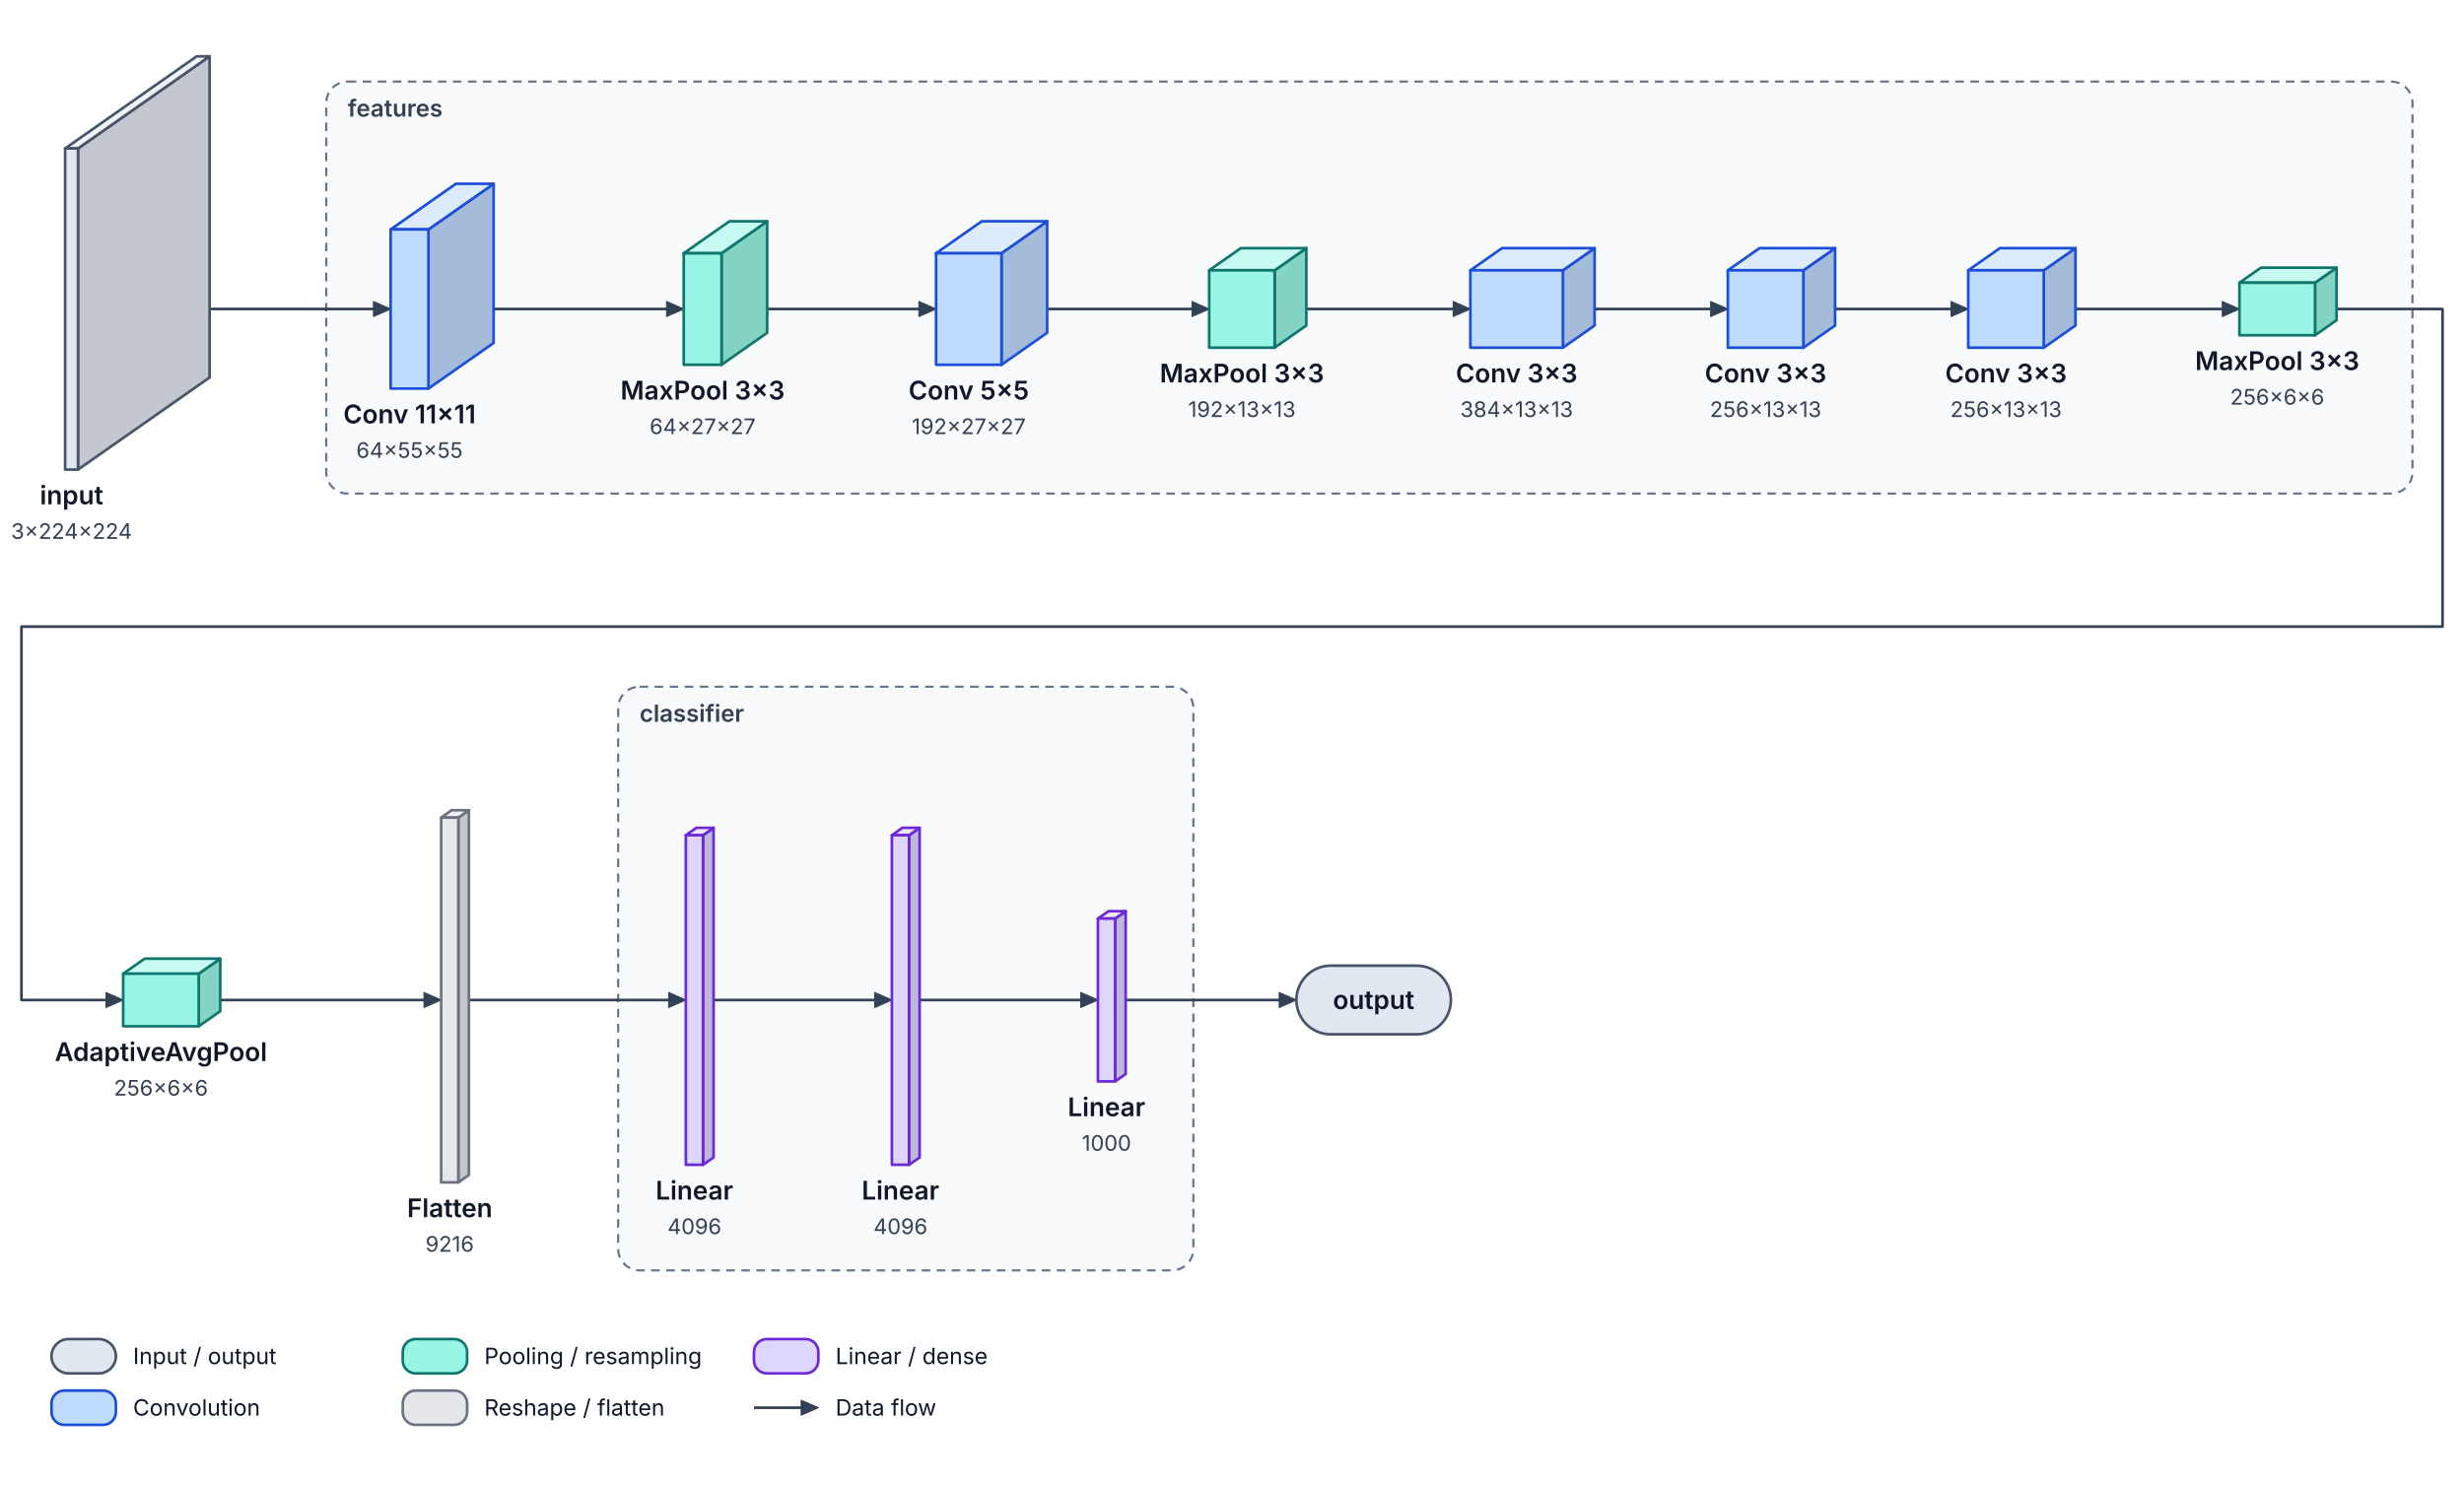
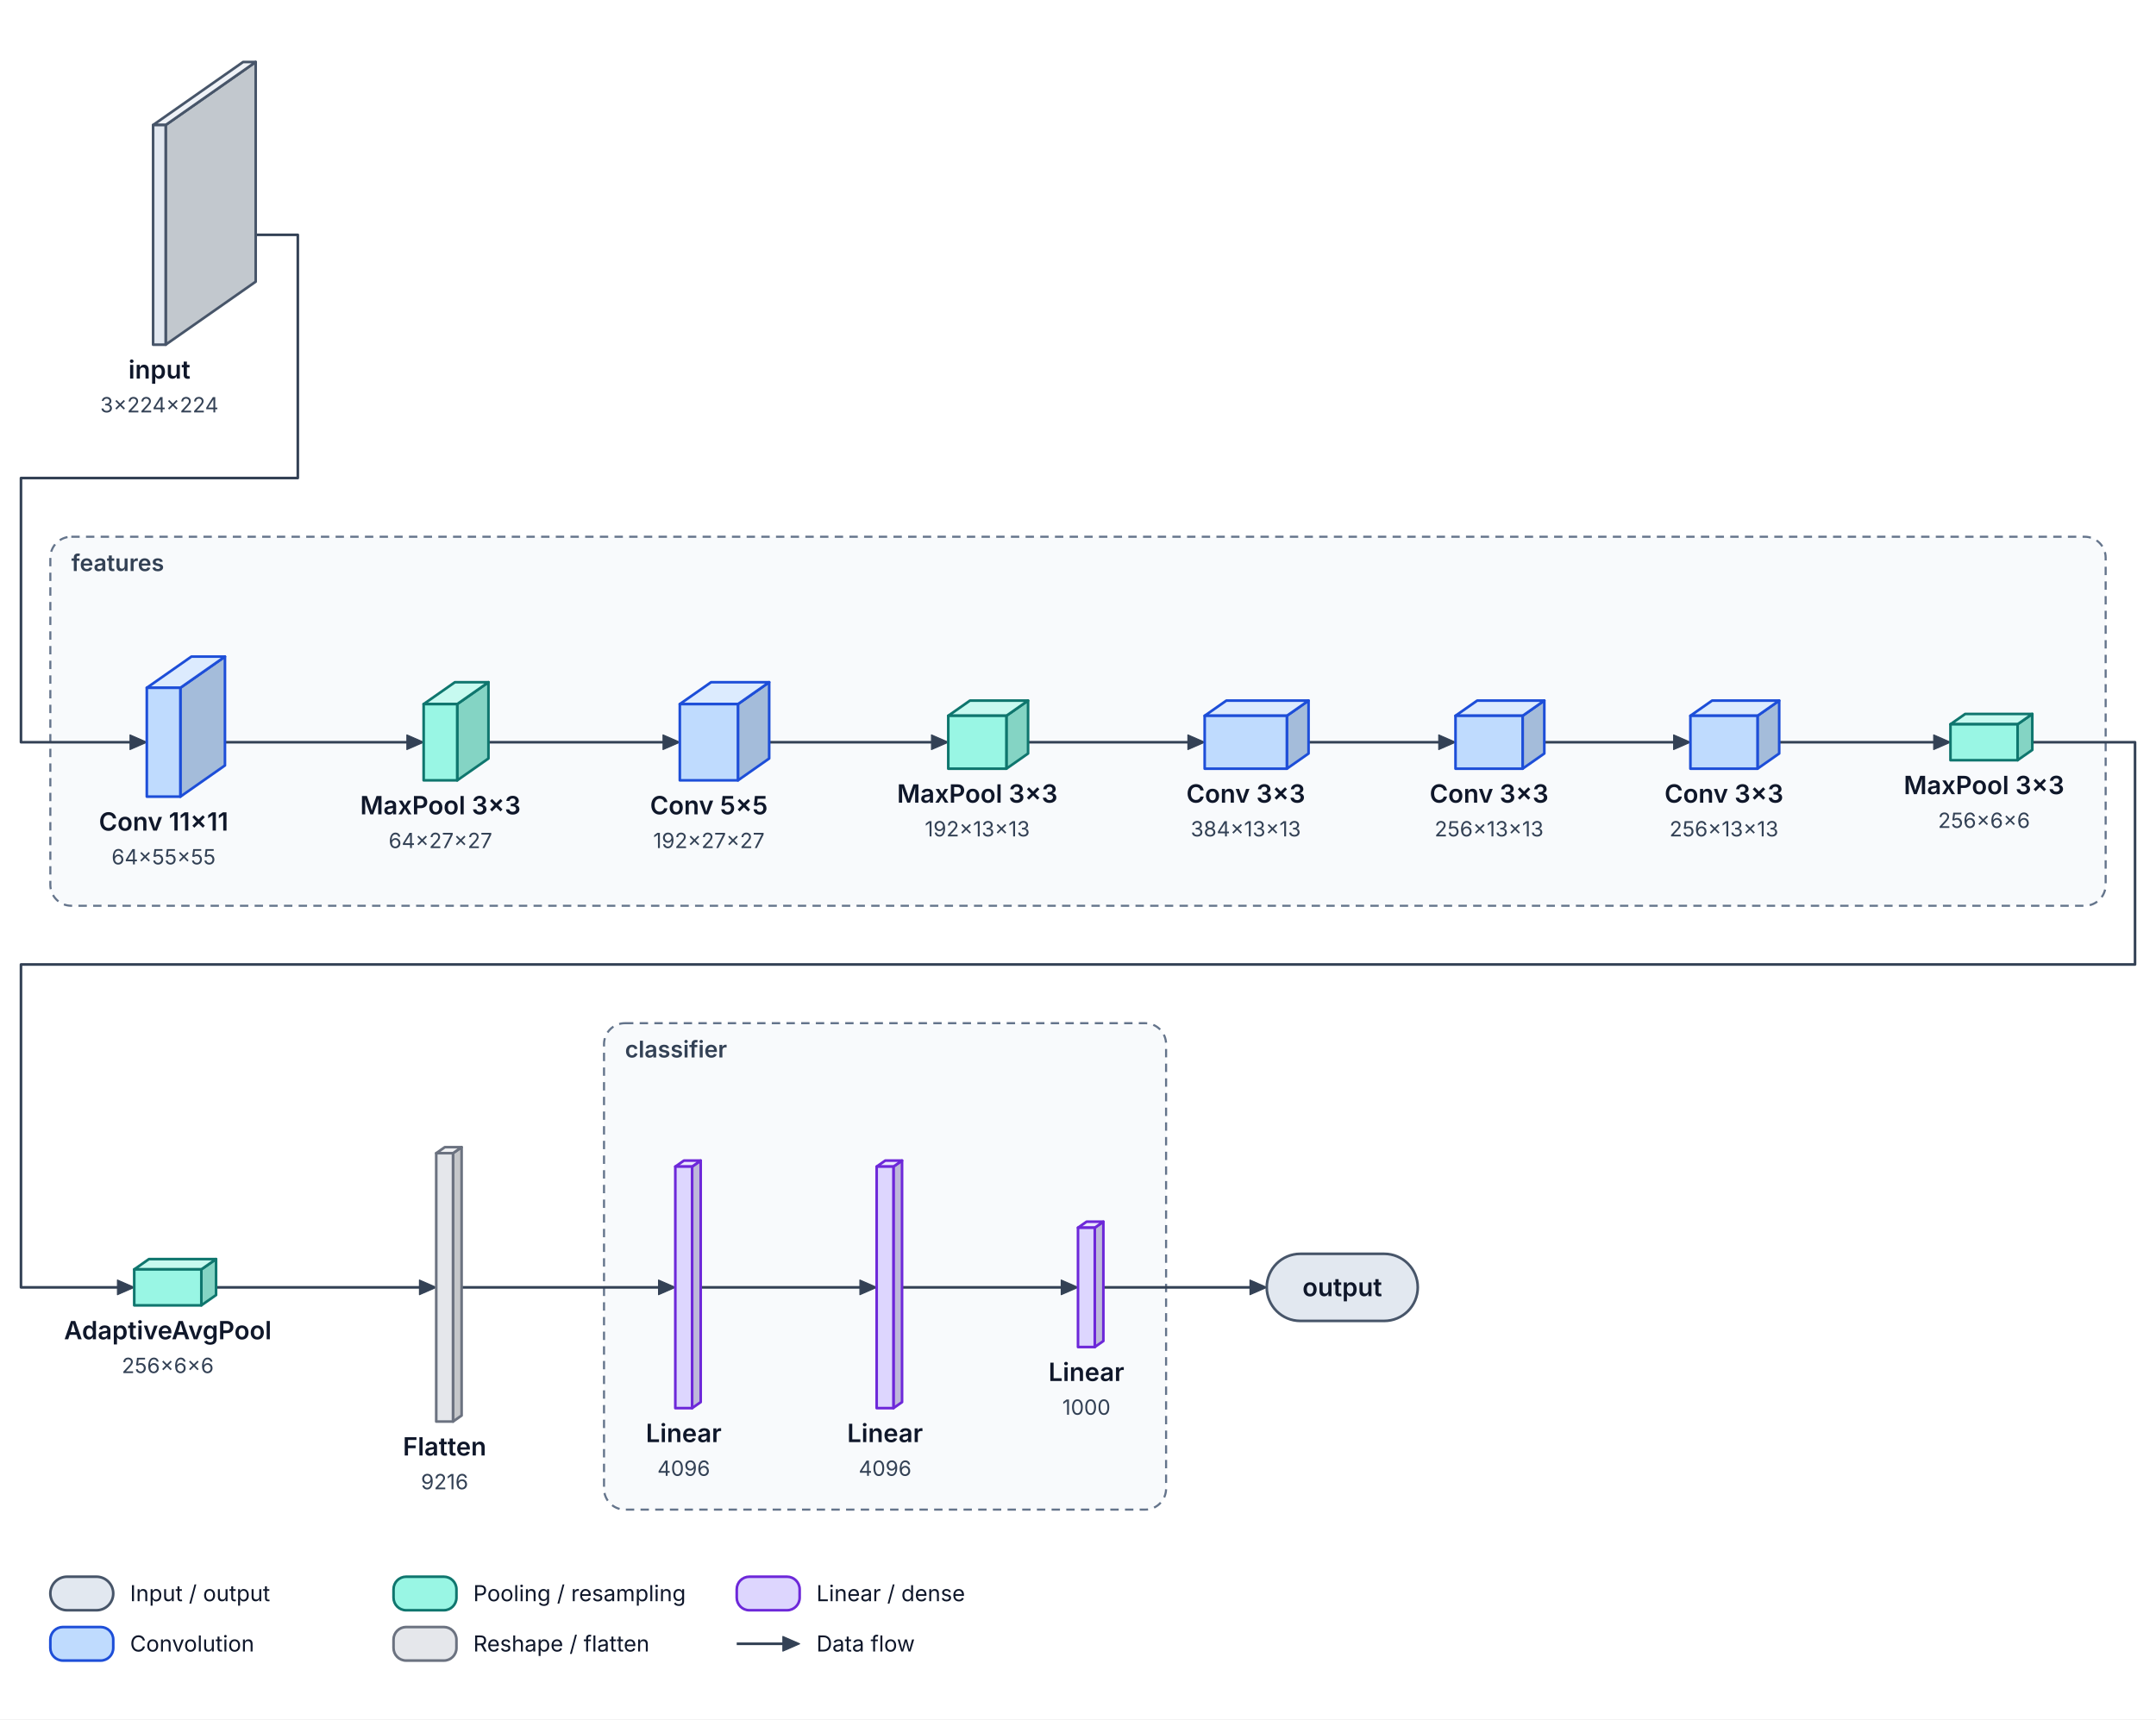
- <svg xmlns="http://www.w3.org/2000/svg" width="1148" height="692" viewBox="0 0 1148 692" role="img">
-   <rect x="0" y="0" width="1148" height="692" fill="#ffffff" />
+ <svg xmlns="http://www.w3.org/2000/svg" width="1028" height="820" viewBox="0 0 1028 820" role="img">
+   <rect x="0" y="0" width="1028" height="820" fill="#ffffff" />
  <g class="tg-groups">
    <g class="tg-group" data-id="features">
-       <rect x="152" y="38" width="972" height="192" rx="10" fill="#f8fafc" stroke="#64748b" stroke-width="1" stroke-linejoin="round" stroke-dasharray="4 3" />
+       <rect x="24" y="256" width="980" height="176" rx="10" fill="#f8fafc" stroke="#64748b" stroke-width="1" stroke-linejoin="round" stroke-dasharray="4 3" />
    </g>
    <g class="tg-group" data-id="classifier">
-       <rect x="288" y="320" width="268" height="272" rx="10" fill="#f8fafc" stroke="#64748b" stroke-width="1" stroke-linejoin="round" stroke-dasharray="4 3" />
+       <rect x="288" y="488" width="268" height="232" rx="10" fill="#f8fafc" stroke="#64748b" stroke-width="1" stroke-linejoin="round" stroke-dasharray="4 3" />
    </g>
  </g>
  <g class="tg-edges">
    <g class="tg-edge tg-edge-data">
-       <polyline points="199.61,144 311.36,144" fill="none" stroke="#334155" stroke-width="1.25" stroke-linejoin="round" />
-       <polygon points="318.56,144 310.56,147.5 310.56,140.5" fill="#334155" stroke="#334155" stroke-width="0.5" stroke-linejoin="round" />
-     </g>
-     <g class="tg-edge tg-edge-data">
-       <polyline points="336.16,144 428.92,144" fill="none" stroke="#334155" stroke-width="1.25" stroke-linejoin="round" />
-       <polygon points="436.12,144 428.12,147.5 428.12,140.5" fill="#334155" stroke="#334155" stroke-width="0.5" stroke-linejoin="round" />
-     </g>
-     <g class="tg-edge tg-edge-data">
-       <polyline points="466.6,144 556.17,144" fill="none" stroke="#334155" stroke-width="1.25" stroke-linejoin="round" />
-       <polygon points="563.37,144 555.37,147.5 555.37,140.5" fill="#334155" stroke="#334155" stroke-width="0.5" stroke-linejoin="round" />
-     </g>
-     <g class="tg-edge tg-edge-data">
-       <polyline points="593.86,144 677.86,144" fill="none" stroke="#334155" stroke-width="1.25" stroke-linejoin="round" />
-       <polygon points="685.06,144 677.06,147.5 677.06,140.5" fill="#334155" stroke="#334155" stroke-width="0.5" stroke-linejoin="round" />
-     </g>
-     <g class="tg-edge tg-edge-data">
-       <polyline points="728.17,144 797.82,144" fill="none" stroke="#334155" stroke-width="1.25" stroke-linejoin="round" />
-       <polygon points="805.02,144 797.02,147.5 797.02,140.5" fill="#334155" stroke="#334155" stroke-width="0.5" stroke-linejoin="round" />
-     </g>
-     <g class="tg-edge tg-edge-data">
-       <polyline points="840.22,144 909.82,144" fill="none" stroke="#334155" stroke-width="1.25" stroke-linejoin="round" />
-       <polygon points="917.02,144 909.02,147.5 909.02,140.5" fill="#334155" stroke="#334155" stroke-width="0.5" stroke-linejoin="round" />
-     </g>
-     <g class="tg-edge tg-edge-data">
-       <polyline points="952.22,144 1036.18,144" fill="none" stroke="#334155" stroke-width="1.25" stroke-linejoin="round" />
-       <polygon points="1043.38,144 1035.38,147.5 1035.38,140.5" fill="#334155" stroke="#334155" stroke-width="0.5" stroke-linejoin="round" />
-     </g>
-     <g class="tg-edge tg-edge-data">
-       <polyline points="327.54,466 408.34,466" fill="none" stroke="#334155" stroke-width="1.25" stroke-linejoin="round" />
-       <polygon points="415.54,466 407.54,469.5 407.54,462.5" fill="#334155" stroke="#334155" stroke-width="0.5" stroke-linejoin="round" />
-     </g>
-     <g class="tg-edge tg-edge-data">
-       <polyline points="423.54,466 504.34,466" fill="none" stroke="#334155" stroke-width="1.25" stroke-linejoin="round" />
-       <polygon points="511.54,466 503.54,469.5 503.54,462.5" fill="#334155" stroke="#334155" stroke-width="0.5" stroke-linejoin="round" />
-     </g>
-     <g class="tg-edge tg-edge-data">
-       <polyline points="36.35,144 166,144 174.81,144" fill="none" stroke="#334155" stroke-width="1.25" stroke-linejoin="round" />
-       <polygon points="182.01,144 174.01,147.5 174.01,140.5" fill="#334155" stroke="#334155" stroke-width="0.5" stroke-linejoin="round" />
-     </g>
-     <g class="tg-edge tg-edge-data">
-       <polyline points="1078.58,144 1110,144 1138,144 1138,292 10,292 10,466 50.18,466" fill="none" stroke="#334155" stroke-width="1.25" stroke-linejoin="round" />
-       <polygon points="57.38,466 49.38,469.5 49.38,462.5" fill="#334155" stroke="#334155" stroke-width="0.5" stroke-linejoin="round" />
-     </g>
-     <g class="tg-edge tg-edge-data">
-       <polyline points="92.58,466 198.34,466" fill="none" stroke="#334155" stroke-width="1.25" stroke-linejoin="round" />
-       <polygon points="205.54,466 197.54,469.5 197.54,462.5" fill="#334155" stroke="#334155" stroke-width="0.5" stroke-linejoin="round" />
-     </g>
-     <g class="tg-edge tg-edge-data">
-       <polyline points="213.54,466 302,466 312.34,466" fill="none" stroke="#334155" stroke-width="1.25" stroke-linejoin="round" />
-       <polygon points="319.54,466 311.54,469.5 311.54,462.5" fill="#334155" stroke="#334155" stroke-width="0.5" stroke-linejoin="round" />
-     </g>
-     <g class="tg-edge tg-edge-data">
-       <polyline points="519.54,466 542,466 596.8,466" fill="none" stroke="#334155" stroke-width="1.25" stroke-linejoin="round" />
-       <polygon points="604,466 596,469.5 596,462.5" fill="#334155" stroke="#334155" stroke-width="0.5" stroke-linejoin="round" />
-     </g>
-     <g class="tg-edge tg-edge-data">
-       <polyline points="351.28,656 374.08,656" fill="none" stroke="#334155" stroke-width="1.25" stroke-linejoin="round" />
-       <polygon points="381.28,656 373.28,659.5 373.28,652.5" fill="#334155" stroke="#334155" stroke-width="0.5" stroke-linejoin="round" />
+       <polyline points="86,354 194.8,354" fill="none" stroke="#334155" stroke-width="1.25" stroke-linejoin="round" />
+       <polygon points="202,354 194,357.5 194,350.5" fill="#334155" stroke="#334155" stroke-width="0.5" stroke-linejoin="round" />
+     </g>
+     <g class="tg-edge tg-edge-data">
+       <polyline points="218,354 316.94,354" fill="none" stroke="#334155" stroke-width="1.25" stroke-linejoin="round" />
+       <polygon points="324.14,354 316.14,357.5 316.14,350.5" fill="#334155" stroke="#334155" stroke-width="0.5" stroke-linejoin="round" />
+     </g>
+     <g class="tg-edge tg-edge-data">
+       <polyline points="351.86,354 444.94,354" fill="none" stroke="#334155" stroke-width="1.25" stroke-linejoin="round" />
+       <polygon points="452.14,354 444.14,357.5 444.14,350.5" fill="#334155" stroke="#334155" stroke-width="0.5" stroke-linejoin="round" />
+     </g>
+     <g class="tg-edge tg-edge-data">
+       <polyline points="479.86,354 567.2,354" fill="none" stroke="#334155" stroke-width="1.25" stroke-linejoin="round" />
+       <polygon points="574.4,354 566.4,357.5 566.4,350.5" fill="#334155" stroke="#334155" stroke-width="0.5" stroke-linejoin="round" />
+     </g>
+     <g class="tg-edge tg-edge-data">
+       <polyline points="613.6,354 686.8,354" fill="none" stroke="#334155" stroke-width="1.25" stroke-linejoin="round" />
+       <polygon points="694,354 686,357.5 686,350.5" fill="#334155" stroke="#334155" stroke-width="0.5" stroke-linejoin="round" />
+     </g>
+     <g class="tg-edge tg-edge-data">
+       <polyline points="726,354 798.8,354" fill="none" stroke="#334155" stroke-width="1.25" stroke-linejoin="round" />
+       <polygon points="806,354 798,357.5 798,350.5" fill="#334155" stroke="#334155" stroke-width="0.5" stroke-linejoin="round" />
+     </g>
+     <g class="tg-edge tg-edge-data">
+       <polyline points="838,354 922.8,354" fill="none" stroke="#334155" stroke-width="1.25" stroke-linejoin="round" />
+       <polygon points="930,354 922,357.5 922,350.5" fill="#334155" stroke="#334155" stroke-width="0.5" stroke-linejoin="round" />
+     </g>
+     <g class="tg-edge tg-edge-data">
+       <polyline points="330,614 410.8,614" fill="none" stroke="#334155" stroke-width="1.25" stroke-linejoin="round" />
+       <polygon points="418,614 410,617.5 410,610.5" fill="#334155" stroke="#334155" stroke-width="0.5" stroke-linejoin="round" />
+     </g>
+     <g class="tg-edge tg-edge-data">
+       <polyline points="426,614 506.8,614" fill="none" stroke="#334155" stroke-width="1.25" stroke-linejoin="round" />
+       <polygon points="514,614 506,617.5 506,610.5" fill="#334155" stroke="#334155" stroke-width="0.5" stroke-linejoin="round" />
+     </g>
+     <g class="tg-edge tg-edge-data">
+       <polyline points="79,112 142,112 142,228 10,228 10,354 38,354 62.8,354" fill="none" stroke="#334155" stroke-width="1.25" stroke-linejoin="round" />
+       <polygon points="70,354 62,357.5 62,350.5" fill="#334155" stroke="#334155" stroke-width="0.5" stroke-linejoin="round" />
+     </g>
+     <g class="tg-edge tg-edge-data">
+       <polyline points="962,354 990,354 1018,354 1018,460 10,460 10,614 56.8,614" fill="none" stroke="#334155" stroke-width="1.25" stroke-linejoin="round" />
+       <polygon points="64,614 56,617.5 56,610.5" fill="#334155" stroke="#334155" stroke-width="0.5" stroke-linejoin="round" />
+     </g>
+     <g class="tg-edge tg-edge-data">
+       <polyline points="96,614 200.8,614" fill="none" stroke="#334155" stroke-width="1.25" stroke-linejoin="round" />
+       <polygon points="208,614 200,617.5 200,610.5" fill="#334155" stroke="#334155" stroke-width="0.5" stroke-linejoin="round" />
+     </g>
+     <g class="tg-edge tg-edge-data">
+       <polyline points="216,614 302,614 314.8,614" fill="none" stroke="#334155" stroke-width="1.25" stroke-linejoin="round" />
+       <polygon points="322,614 314,617.5 314,610.5" fill="#334155" stroke="#334155" stroke-width="0.5" stroke-linejoin="round" />
+     </g>
+     <g class="tg-edge tg-edge-data">
+       <polyline points="522,614 542,614 596.8,614" fill="none" stroke="#334155" stroke-width="1.25" stroke-linejoin="round" />
+       <polygon points="604,614 596,617.5 596,610.5" fill="#334155" stroke="#334155" stroke-width="0.5" stroke-linejoin="round" />
+     </g>
+     <g class="tg-edge tg-edge-data">
+       <polyline points="351.28,784 374.08,784" fill="none" stroke="#334155" stroke-width="1.25" stroke-linejoin="round" />
+       <polygon points="381.28,784 373.28,787.5 373.28,780.5" fill="#334155" stroke="#334155" stroke-width="0.5" stroke-linejoin="round" />
    </g>
  </g>
  <g class="tg-nodes">
    <g class="tg-node tg-io" data-id="n0">
-       <polygon points="36.35,69.17 97.65,26.24 97.65,175.91 36.35,218.83" fill="#c2c8ce" stroke="#475569" stroke-width="1.25" stroke-linejoin="round" />
-       <polygon points="30.35,69.17 91.65,26.24 97.65,26.24 36.35,69.17" fill="#eff2f7" stroke="#475569" stroke-width="1.25" stroke-linejoin="round" />
-       <rect x="30.35" y="69.17" width="6" height="149.67" fill="#e2e8f0" stroke="#475569" stroke-width="1.25" stroke-linejoin="round" />
-       <text x="33.35" y="235.03" font-family="'Inter', 'Helvetica Neue', 'Helvetica', 'Arial', 'DejaVu Sans', sans-serif" font-size="12" font-weight="600" text-anchor="middle" fill="#0f172a">input</text>
-       <text x="33.35" y="251.13" font-family="'Inter', 'Helvetica Neue', 'Helvetica', 'Arial', 'DejaVu Sans', sans-serif" font-size="10" text-anchor="middle" fill="#334155">3×224×224</text>
+       <polygon points="79,59.62 121.91,29.57 121.91,134.34 79,164.38" fill="#c2c8ce" stroke="#475569" stroke-width="1.25" stroke-linejoin="round" />
+       <polygon points="73,59.62 115.91,29.57 121.91,29.57 79,59.62" fill="#eff2f7" stroke="#475569" stroke-width="1.25" stroke-linejoin="round" />
+       <rect x="73" y="59.62" width="6" height="104.77" fill="#e2e8f0" stroke="#475569" stroke-width="1.25" stroke-linejoin="round" />
+       <text x="76" y="180.58" font-family="'Inter', 'Helvetica Neue', 'Helvetica', 'Arial', 'DejaVu Sans', sans-serif" font-size="12" font-weight="600" text-anchor="middle" fill="#0f172a">input</text>
+       <text x="76" y="196.68" font-family="'Inter', 'Helvetica Neue', 'Helvetica', 'Arial', 'DejaVu Sans', sans-serif" font-size="10" text-anchor="middle" fill="#334155">3×224×224</text>
    </g>
    <g class="tg-node tg-conv" data-id="n1">
-       <polygon points="199.61,106.92 229.99,85.65 229.99,159.81 199.61,181.08" fill="#a4bcda" stroke="#1d4ed8" stroke-width="1.25" stroke-linejoin="round" />
-       <polygon points="182.01,106.92 212.39,85.65 229.99,85.65 199.61,106.92" fill="#dcebfe" stroke="#1d4ed8" stroke-width="1.25" stroke-linejoin="round" />
-       <rect x="182.01" y="106.92" width="17.6" height="74.16" fill="#bfdbfe" stroke="#1d4ed8" stroke-width="1.25" stroke-linejoin="round" />
-       <text x="190.81" y="197.28" font-family="'Inter', 'Helvetica Neue', 'Helvetica', 'Arial', 'DejaVu Sans', sans-serif" font-size="12" font-weight="600" text-anchor="middle" fill="#0f172a">Conv 11×11</text>
-       <text x="190.81" y="213.38" font-family="'Inter', 'Helvetica Neue', 'Helvetica', 'Arial', 'DejaVu Sans', sans-serif" font-size="10" text-anchor="middle" fill="#334155">64×55×55</text>
+       <polygon points="86,328.04 107.26,313.16 107.26,365.07 86,379.96" fill="#a4bcda" stroke="#1d4ed8" stroke-width="1.25" stroke-linejoin="round" />
+       <polygon points="70,328.04 91.26,313.16 107.26,313.16 86,328.04" fill="#dcebfe" stroke="#1d4ed8" stroke-width="1.25" stroke-linejoin="round" />
+       <rect x="70" y="328.04" width="16" height="51.91" fill="#bfdbfe" stroke="#1d4ed8" stroke-width="1.25" stroke-linejoin="round" />
+       <text x="78" y="396.16" font-family="'Inter', 'Helvetica Neue', 'Helvetica', 'Arial', 'DejaVu Sans', sans-serif" font-size="12" font-weight="600" text-anchor="middle" fill="#0f172a">Conv 11×11</text>
+       <text x="78" y="412.26" font-family="'Inter', 'Helvetica Neue', 'Helvetica', 'Arial', 'DejaVu Sans', sans-serif" font-size="10" text-anchor="middle" fill="#334155">64×55×55</text>
    </g>
    <g class="tg-node tg-resample" data-id="n3">
-       <polygon points="336.16,118.02 357.44,103.12 357.44,155.08 336.16,169.98" fill="#84d4c4" stroke="#0f766e" stroke-width="1.25" stroke-linejoin="round" />
-       <polygon points="318.56,118.02 339.84,103.12 357.44,103.12 336.16,118.02" fill="#c7faf0" stroke="#0f766e" stroke-width="1.25" stroke-linejoin="round" />
-       <rect x="318.56" y="118.02" width="17.6" height="51.96" fill="#99f6e4" stroke="#0f766e" stroke-width="1.25" stroke-linejoin="round" />
-       <text x="327.36" y="186.18" font-family="'Inter', 'Helvetica Neue', 'Helvetica', 'Arial', 'DejaVu Sans', sans-serif" font-size="12" font-weight="600" text-anchor="middle" fill="#0f172a">MaxPool 3×3</text>
-       <text x="327.36" y="202.28" font-family="'Inter', 'Helvetica Neue', 'Helvetica', 'Arial', 'DejaVu Sans', sans-serif" font-size="10" text-anchor="middle" fill="#334155">64×27×27</text>
+       <polygon points="218,335.81 232.9,325.38 232.9,361.76 218,372.19" fill="#84d4c4" stroke="#0f766e" stroke-width="1.25" stroke-linejoin="round" />
+       <polygon points="202,335.81 216.9,325.38 232.9,325.38 218,335.81" fill="#c7faf0" stroke="#0f766e" stroke-width="1.25" stroke-linejoin="round" />
+       <rect x="202" y="335.81" width="16" height="36.37" fill="#99f6e4" stroke="#0f766e" stroke-width="1.25" stroke-linejoin="round" />
+       <text x="210" y="388.39" font-family="'Inter', 'Helvetica Neue', 'Helvetica', 'Arial', 'DejaVu Sans', sans-serif" font-size="12" font-weight="600" text-anchor="middle" fill="#0f172a">MaxPool 3×3</text>
+       <text x="210" y="404.49" font-family="'Inter', 'Helvetica Neue', 'Helvetica', 'Arial', 'DejaVu Sans', sans-serif" font-size="10" text-anchor="middle" fill="#334155">64×27×27</text>
    </g>
    <g class="tg-node tg-conv" data-id="n4">
-       <polygon points="466.6,118.02 487.88,103.12 487.88,155.08 466.6,169.98" fill="#a4bcda" stroke="#1d4ed8" stroke-width="1.25" stroke-linejoin="round" />
-       <polygon points="436.12,118.02 457.4,103.12 487.88,103.12 466.6,118.02" fill="#dcebfe" stroke="#1d4ed8" stroke-width="1.25" stroke-linejoin="round" />
-       <rect x="436.12" y="118.02" width="30.48" height="51.96" fill="#bfdbfe" stroke="#1d4ed8" stroke-width="1.25" stroke-linejoin="round" />
-       <text x="451.36" y="186.18" font-family="'Inter', 'Helvetica Neue', 'Helvetica', 'Arial', 'DejaVu Sans', sans-serif" font-size="12" font-weight="600" text-anchor="middle" fill="#0f172a">Conv 5×5</text>
-       <text x="451.36" y="202.28" font-family="'Inter', 'Helvetica Neue', 'Helvetica', 'Arial', 'DejaVu Sans', sans-serif" font-size="10" text-anchor="middle" fill="#334155">192×27×27</text>
+       <polygon points="351.86,335.81 366.75,325.38 366.75,361.76 351.86,372.19" fill="#a4bcda" stroke="#1d4ed8" stroke-width="1.25" stroke-linejoin="round" />
+       <polygon points="324.14,335.81 339.04,325.38 366.75,325.38 351.86,335.81" fill="#dcebfe" stroke="#1d4ed8" stroke-width="1.25" stroke-linejoin="round" />
+       <rect x="324.14" y="335.81" width="27.71" height="36.37" fill="#bfdbfe" stroke="#1d4ed8" stroke-width="1.25" stroke-linejoin="round" />
+       <text x="338" y="388.39" font-family="'Inter', 'Helvetica Neue', 'Helvetica', 'Arial', 'DejaVu Sans', sans-serif" font-size="12" font-weight="600" text-anchor="middle" fill="#0f172a">Conv 5×5</text>
+       <text x="338" y="404.49" font-family="'Inter', 'Helvetica Neue', 'Helvetica', 'Arial', 'DejaVu Sans', sans-serif" font-size="10" text-anchor="middle" fill="#334155">192×27×27</text>
    </g>
    <g class="tg-node tg-resample" data-id="n6">
-       <polygon points="593.86,125.97 608.63,115.63 608.63,151.69 593.86,162.03" fill="#84d4c4" stroke="#0f766e" stroke-width="1.25" stroke-linejoin="round" />
-       <polygon points="563.37,125.97 578.14,115.63 608.63,115.63 593.86,125.97" fill="#c7faf0" stroke="#0f766e" stroke-width="1.25" stroke-linejoin="round" />
-       <rect x="563.37" y="125.97" width="30.48" height="36.06" fill="#99f6e4" stroke="#0f766e" stroke-width="1.25" stroke-linejoin="round" />
-       <text x="578.62" y="178.23" font-family="'Inter', 'Helvetica Neue', 'Helvetica', 'Arial', 'DejaVu Sans', sans-serif" font-size="12" font-weight="600" text-anchor="middle" fill="#0f172a">MaxPool 3×3</text>
-       <text x="578.62" y="194.33" font-family="'Inter', 'Helvetica Neue', 'Helvetica', 'Arial', 'DejaVu Sans', sans-serif" font-size="10" text-anchor="middle" fill="#334155">192×13×13</text>
+       <polygon points="479.86,341.38 490.19,334.14 490.19,359.38 479.86,366.62" fill="#84d4c4" stroke="#0f766e" stroke-width="1.25" stroke-linejoin="round" />
+       <polygon points="452.14,341.38 462.48,334.14 490.19,334.14 479.86,341.38" fill="#c7faf0" stroke="#0f766e" stroke-width="1.25" stroke-linejoin="round" />
+       <rect x="452.14" y="341.38" width="27.71" height="25.24" fill="#99f6e4" stroke="#0f766e" stroke-width="1.25" stroke-linejoin="round" />
+       <text x="466" y="382.82" font-family="'Inter', 'Helvetica Neue', 'Helvetica', 'Arial', 'DejaVu Sans', sans-serif" font-size="12" font-weight="600" text-anchor="middle" fill="#0f172a">MaxPool 3×3</text>
+       <text x="466" y="398.92" font-family="'Inter', 'Helvetica Neue', 'Helvetica', 'Arial', 'DejaVu Sans', sans-serif" font-size="10" text-anchor="middle" fill="#334155">192×13×13</text>
    </g>
    <g class="tg-node tg-conv" data-id="n7">
-       <polygon points="728.17,125.97 742.94,115.63 742.94,151.69 728.17,162.03" fill="#a4bcda" stroke="#1d4ed8" stroke-width="1.25" stroke-linejoin="round" />
-       <polygon points="685.06,125.97 699.83,115.63 742.94,115.63 728.17,125.97" fill="#dcebfe" stroke="#1d4ed8" stroke-width="1.25" stroke-linejoin="round" />
-       <rect x="685.06" y="125.97" width="43.11" height="36.06" fill="#bfdbfe" stroke="#1d4ed8" stroke-width="1.25" stroke-linejoin="round" />
-       <text x="706.62" y="178.23" font-family="'Inter', 'Helvetica Neue', 'Helvetica', 'Arial', 'DejaVu Sans', sans-serif" font-size="12" font-weight="600" text-anchor="middle" fill="#0f172a">Conv 3×3</text>
-       <text x="706.62" y="194.33" font-family="'Inter', 'Helvetica Neue', 'Helvetica', 'Arial', 'DejaVu Sans', sans-serif" font-size="10" text-anchor="middle" fill="#334155">384×13×13</text>
+       <polygon points="613.6,341.38 623.93,334.14 623.93,359.38 613.6,366.62" fill="#a4bcda" stroke="#1d4ed8" stroke-width="1.25" stroke-linejoin="round" />
+       <polygon points="574.4,341.38 584.74,334.14 623.93,334.14 613.6,341.38" fill="#dcebfe" stroke="#1d4ed8" stroke-width="1.25" stroke-linejoin="round" />
+       <rect x="574.4" y="341.38" width="39.19" height="25.24" fill="#bfdbfe" stroke="#1d4ed8" stroke-width="1.25" stroke-linejoin="round" />
+       <text x="594" y="382.82" font-family="'Inter', 'Helvetica Neue', 'Helvetica', 'Arial', 'DejaVu Sans', sans-serif" font-size="12" font-weight="600" text-anchor="middle" fill="#0f172a">Conv 3×3</text>
+       <text x="594" y="398.92" font-family="'Inter', 'Helvetica Neue', 'Helvetica', 'Arial', 'DejaVu Sans', sans-serif" font-size="10" text-anchor="middle" fill="#334155">384×13×13</text>
    </g>
    <g class="tg-node tg-conv" data-id="n9">
-       <polygon points="840.22,125.97 854.98,115.63 854.98,151.69 840.22,162.03" fill="#a4bcda" stroke="#1d4ed8" stroke-width="1.25" stroke-linejoin="round" />
-       <polygon points="805.02,125.97 819.78,115.63 854.98,115.63 840.22,125.97" fill="#dcebfe" stroke="#1d4ed8" stroke-width="1.25" stroke-linejoin="round" />
-       <rect x="805.02" y="125.97" width="35.2" height="36.06" fill="#bfdbfe" stroke="#1d4ed8" stroke-width="1.25" stroke-linejoin="round" />
-       <text x="822.62" y="178.23" font-family="'Inter', 'Helvetica Neue', 'Helvetica', 'Arial', 'DejaVu Sans', sans-serif" font-size="12" font-weight="600" text-anchor="middle" fill="#0f172a">Conv 3×3</text>
-       <text x="822.62" y="194.33" font-family="'Inter', 'Helvetica Neue', 'Helvetica', 'Arial', 'DejaVu Sans', sans-serif" font-size="10" text-anchor="middle" fill="#334155">256×13×13</text>
+       <polygon points="726,341.38 736.34,334.14 736.34,359.38 726,366.62" fill="#a4bcda" stroke="#1d4ed8" stroke-width="1.25" stroke-linejoin="round" />
+       <polygon points="694,341.38 704.34,334.14 736.34,334.14 726,341.38" fill="#dcebfe" stroke="#1d4ed8" stroke-width="1.25" stroke-linejoin="round" />
+       <rect x="694" y="341.38" width="32" height="25.24" fill="#bfdbfe" stroke="#1d4ed8" stroke-width="1.25" stroke-linejoin="round" />
+       <text x="710" y="382.82" font-family="'Inter', 'Helvetica Neue', 'Helvetica', 'Arial', 'DejaVu Sans', sans-serif" font-size="12" font-weight="600" text-anchor="middle" fill="#0f172a">Conv 3×3</text>
+       <text x="710" y="398.92" font-family="'Inter', 'Helvetica Neue', 'Helvetica', 'Arial', 'DejaVu Sans', sans-serif" font-size="10" text-anchor="middle" fill="#334155">256×13×13</text>
    </g>
    <g class="tg-node tg-conv" data-id="n11">
-       <polygon points="952.22,125.97 966.98,115.63 966.98,151.69 952.22,162.03" fill="#a4bcda" stroke="#1d4ed8" stroke-width="1.25" stroke-linejoin="round" />
-       <polygon points="917.02,125.97 931.78,115.63 966.98,115.63 952.22,125.97" fill="#dcebfe" stroke="#1d4ed8" stroke-width="1.25" stroke-linejoin="round" />
-       <rect x="917.02" y="125.97" width="35.2" height="36.06" fill="#bfdbfe" stroke="#1d4ed8" stroke-width="1.25" stroke-linejoin="round" />
-       <text x="934.62" y="178.23" font-family="'Inter', 'Helvetica Neue', 'Helvetica', 'Arial', 'DejaVu Sans', sans-serif" font-size="12" font-weight="600" text-anchor="middle" fill="#0f172a">Conv 3×3</text>
-       <text x="934.62" y="194.33" font-family="'Inter', 'Helvetica Neue', 'Helvetica', 'Arial', 'DejaVu Sans', sans-serif" font-size="10" text-anchor="middle" fill="#334155">256×13×13</text>
+       <polygon points="838,341.38 848.34,334.14 848.34,359.38 838,366.62" fill="#a4bcda" stroke="#1d4ed8" stroke-width="1.25" stroke-linejoin="round" />
+       <polygon points="806,341.38 816.34,334.14 848.34,334.14 838,341.38" fill="#dcebfe" stroke="#1d4ed8" stroke-width="1.25" stroke-linejoin="round" />
+       <rect x="806" y="341.38" width="32" height="25.24" fill="#bfdbfe" stroke="#1d4ed8" stroke-width="1.25" stroke-linejoin="round" />
+       <text x="822" y="382.82" font-family="'Inter', 'Helvetica Neue', 'Helvetica', 'Arial', 'DejaVu Sans', sans-serif" font-size="12" font-weight="600" text-anchor="middle" fill="#0f172a">Conv 3×3</text>
+       <text x="822" y="398.92" font-family="'Inter', 'Helvetica Neue', 'Helvetica', 'Arial', 'DejaVu Sans', sans-serif" font-size="10" text-anchor="middle" fill="#334155">256×13×13</text>
    </g>
    <g class="tg-node tg-resample" data-id="n13">
-       <polygon points="1078.58,131.75 1088.62,124.73 1088.62,149.22 1078.58,156.25" fill="#84d4c4" stroke="#0f766e" stroke-width="1.25" stroke-linejoin="round" />
-       <polygon points="1043.38,131.75 1053.42,124.73 1088.62,124.73 1078.58,131.75" fill="#c7faf0" stroke="#0f766e" stroke-width="1.25" stroke-linejoin="round" />
-       <rect x="1043.38" y="131.75" width="35.2" height="24.49" fill="#99f6e4" stroke="#0f766e" stroke-width="1.25" stroke-linejoin="round" />
-       <text x="1060.98" y="172.45" font-family="'Inter', 'Helvetica Neue', 'Helvetica', 'Arial', 'DejaVu Sans', sans-serif" font-size="12" font-weight="600" text-anchor="middle" fill="#0f172a">MaxPool 3×3</text>
-       <text x="1060.98" y="188.55" font-family="'Inter', 'Helvetica Neue', 'Helvetica', 'Arial', 'DejaVu Sans', sans-serif" font-size="10" text-anchor="middle" fill="#334155">256×6×6</text>
+       <polygon points="962,345.43 969.02,340.51 969.02,357.66 962,362.57" fill="#84d4c4" stroke="#0f766e" stroke-width="1.25" stroke-linejoin="round" />
+       <polygon points="930,345.43 937.02,340.51 969.02,340.51 962,345.43" fill="#c7faf0" stroke="#0f766e" stroke-width="1.25" stroke-linejoin="round" />
+       <rect x="930" y="345.43" width="32" height="17.15" fill="#99f6e4" stroke="#0f766e" stroke-width="1.25" stroke-linejoin="round" />
+       <text x="946" y="378.77" font-family="'Inter', 'Helvetica Neue', 'Helvetica', 'Arial', 'DejaVu Sans', sans-serif" font-size="12" font-weight="600" text-anchor="middle" fill="#0f172a">MaxPool 3×3</text>
+       <text x="946" y="394.87" font-family="'Inter', 'Helvetica Neue', 'Helvetica', 'Arial', 'DejaVu Sans', sans-serif" font-size="10" text-anchor="middle" fill="#334155">256×6×6</text>
    </g>
    <g class="tg-node tg-resample" data-id="n14">
-       <polygon points="92.58,453.75 102.62,446.73 102.62,471.22 92.58,478.25" fill="#84d4c4" stroke="#0f766e" stroke-width="1.25" stroke-linejoin="round" />
-       <polygon points="57.38,453.75 67.42,446.73 102.62,446.73 92.58,453.75" fill="#c7faf0" stroke="#0f766e" stroke-width="1.25" stroke-linejoin="round" />
-       <rect x="57.38" y="453.75" width="35.2" height="24.49" fill="#99f6e4" stroke="#0f766e" stroke-width="1.25" stroke-linejoin="round" />
-       <text x="74.98" y="494.45" font-family="'Inter', 'Helvetica Neue', 'Helvetica', 'Arial', 'DejaVu Sans', sans-serif" font-size="12" font-weight="600" text-anchor="middle" fill="#0f172a">AdaptiveAvgPool</text>
-       <text x="74.98" y="510.55" font-family="'Inter', 'Helvetica Neue', 'Helvetica', 'Arial', 'DejaVu Sans', sans-serif" font-size="10" text-anchor="middle" fill="#334155">256×6×6</text>
+       <polygon points="96,605.43 103.02,600.51 103.02,617.66 96,622.57" fill="#84d4c4" stroke="#0f766e" stroke-width="1.25" stroke-linejoin="round" />
+       <polygon points="64,605.43 71.02,600.51 103.02,600.51 96,605.43" fill="#c7faf0" stroke="#0f766e" stroke-width="1.25" stroke-linejoin="round" />
+       <rect x="64" y="605.43" width="32" height="17.15" fill="#99f6e4" stroke="#0f766e" stroke-width="1.25" stroke-linejoin="round" />
+       <text x="80" y="638.77" font-family="'Inter', 'Helvetica Neue', 'Helvetica', 'Arial', 'DejaVu Sans', sans-serif" font-size="12" font-weight="600" text-anchor="middle" fill="#0f172a">AdaptiveAvgPool</text>
+       <text x="80" y="654.87" font-family="'Inter', 'Helvetica Neue', 'Helvetica', 'Arial', 'DejaVu Sans', sans-serif" font-size="10" text-anchor="middle" fill="#334155">256×6×6</text>
    </g>
    <g class="tg-node tg-reshape" data-id="n15">
-       <polygon points="213.54,381 218.46,377.56 218.46,547.56 213.54,551" fill="#c5c7ca" stroke="#6b7280" stroke-width="1.25" stroke-linejoin="round" />
-       <polygon points="205.54,381 210.46,377.56 218.46,377.56 213.54,381" fill="#f1f2f4" stroke="#6b7280" stroke-width="1.25" stroke-linejoin="round" />
-       <rect x="205.54" y="381" width="8" height="170" fill="#e5e7eb" stroke="#6b7280" stroke-width="1.25" stroke-linejoin="round" />
-       <text x="209.54" y="567.2" font-family="'Inter', 'Helvetica Neue', 'Helvetica', 'Arial', 'DejaVu Sans', sans-serif" font-size="12" font-weight="600" text-anchor="middle" fill="#0f172a">Flatten</text>
-       <text x="209.54" y="583.3" font-family="'Inter', 'Helvetica Neue', 'Helvetica', 'Arial', 'DejaVu Sans', sans-serif" font-size="10" text-anchor="middle" fill="#334155">9216</text>
+       <polygon points="216,550 220.1,547.13 220.1,675.13 216,678" fill="#c5c7ca" stroke="#6b7280" stroke-width="1.25" stroke-linejoin="round" />
+       <polygon points="208,550 212.1,547.13 220.1,547.13 216,550" fill="#f1f2f4" stroke="#6b7280" stroke-width="1.25" stroke-linejoin="round" />
+       <rect x="208" y="550" width="8" height="128" fill="#e5e7eb" stroke="#6b7280" stroke-width="1.25" stroke-linejoin="round" />
+       <text x="212" y="694.2" font-family="'Inter', 'Helvetica Neue', 'Helvetica', 'Arial', 'DejaVu Sans', sans-serif" font-size="12" font-weight="600" text-anchor="middle" fill="#0f172a">Flatten</text>
+       <text x="212" y="710.3" font-family="'Inter', 'Helvetica Neue', 'Helvetica', 'Arial', 'DejaVu Sans', sans-serif" font-size="10" text-anchor="middle" fill="#334155">9216</text>
    </g>
    <g class="tg-node tg-linear" data-id="n17">
-       <polygon points="327.54,389.2 332.46,385.76 332.46,539.36 327.54,542.8" fill="#beb8da" stroke="#6d28d9" stroke-width="1.25" stroke-linejoin="round" />
-       <polygon points="319.54,389.2 324.46,385.76 332.46,385.76 327.54,389.2" fill="#ece8fe" stroke="#6d28d9" stroke-width="1.25" stroke-linejoin="round" />
-       <rect x="319.54" y="389.2" width="8" height="153.6" fill="#ddd6fe" stroke="#6d28d9" stroke-width="1.25" stroke-linejoin="round" />
-       <text x="323.54" y="559" font-family="'Inter', 'Helvetica Neue', 'Helvetica', 'Arial', 'DejaVu Sans', sans-serif" font-size="12" font-weight="600" text-anchor="middle" fill="#0f172a">Linear</text>
-       <text x="323.54" y="575.1" font-family="'Inter', 'Helvetica Neue', 'Helvetica', 'Arial', 'DejaVu Sans', sans-serif" font-size="10" text-anchor="middle" fill="#334155">4096</text>
+       <polygon points="330,556.4 334.1,553.53 334.1,668.73 330,671.6" fill="#beb8da" stroke="#6d28d9" stroke-width="1.25" stroke-linejoin="round" />
+       <polygon points="322,556.4 326.1,553.53 334.1,553.53 330,556.4" fill="#ece8fe" stroke="#6d28d9" stroke-width="1.25" stroke-linejoin="round" />
+       <rect x="322" y="556.4" width="8" height="115.2" fill="#ddd6fe" stroke="#6d28d9" stroke-width="1.25" stroke-linejoin="round" />
+       <text x="326" y="687.8" font-family="'Inter', 'Helvetica Neue', 'Helvetica', 'Arial', 'DejaVu Sans', sans-serif" font-size="12" font-weight="600" text-anchor="middle" fill="#0f172a">Linear</text>
+       <text x="326" y="703.9" font-family="'Inter', 'Helvetica Neue', 'Helvetica', 'Arial', 'DejaVu Sans', sans-serif" font-size="10" text-anchor="middle" fill="#334155">4096</text>
    </g>
    <g class="tg-node tg-linear" data-id="n20">
-       <polygon points="423.54,389.2 428.46,385.76 428.46,539.36 423.54,542.8" fill="#beb8da" stroke="#6d28d9" stroke-width="1.25" stroke-linejoin="round" />
-       <polygon points="415.54,389.2 420.46,385.76 428.46,385.76 423.54,389.2" fill="#ece8fe" stroke="#6d28d9" stroke-width="1.25" stroke-linejoin="round" />
-       <rect x="415.54" y="389.2" width="8" height="153.6" fill="#ddd6fe" stroke="#6d28d9" stroke-width="1.25" stroke-linejoin="round" />
-       <text x="419.54" y="559" font-family="'Inter', 'Helvetica Neue', 'Helvetica', 'Arial', 'DejaVu Sans', sans-serif" font-size="12" font-weight="600" text-anchor="middle" fill="#0f172a">Linear</text>
-       <text x="419.54" y="575.1" font-family="'Inter', 'Helvetica Neue', 'Helvetica', 'Arial', 'DejaVu Sans', sans-serif" font-size="10" text-anchor="middle" fill="#334155">4096</text>
+       <polygon points="426,556.4 430.1,553.53 430.1,668.73 426,671.6" fill="#beb8da" stroke="#6d28d9" stroke-width="1.25" stroke-linejoin="round" />
+       <polygon points="418,556.4 422.1,553.53 430.1,553.53 426,556.4" fill="#ece8fe" stroke="#6d28d9" stroke-width="1.25" stroke-linejoin="round" />
+       <rect x="418" y="556.4" width="8" height="115.2" fill="#ddd6fe" stroke="#6d28d9" stroke-width="1.25" stroke-linejoin="round" />
+       <text x="422" y="687.8" font-family="'Inter', 'Helvetica Neue', 'Helvetica', 'Arial', 'DejaVu Sans', sans-serif" font-size="12" font-weight="600" text-anchor="middle" fill="#0f172a">Linear</text>
+       <text x="422" y="703.9" font-family="'Inter', 'Helvetica Neue', 'Helvetica', 'Arial', 'DejaVu Sans', sans-serif" font-size="10" text-anchor="middle" fill="#334155">4096</text>
    </g>
    <g class="tg-node tg-linear" data-id="n22">
-       <polygon points="519.54,428.05 524.46,424.61 524.46,500.51 519.54,503.95" fill="#beb8da" stroke="#6d28d9" stroke-width="1.25" stroke-linejoin="round" />
-       <polygon points="511.54,428.05 516.46,424.61 524.46,424.61 519.54,428.05" fill="#ece8fe" stroke="#6d28d9" stroke-width="1.25" stroke-linejoin="round" />
-       <rect x="511.54" y="428.05" width="8" height="75.89" fill="#ddd6fe" stroke="#6d28d9" stroke-width="1.25" stroke-linejoin="round" />
-       <text x="515.54" y="520.15" font-family="'Inter', 'Helvetica Neue', 'Helvetica', 'Arial', 'DejaVu Sans', sans-serif" font-size="12" font-weight="600" text-anchor="middle" fill="#0f172a">Linear</text>
-       <text x="515.54" y="536.25" font-family="'Inter', 'Helvetica Neue', 'Helvetica', 'Arial', 'DejaVu Sans', sans-serif" font-size="10" text-anchor="middle" fill="#334155">1000</text>
+       <polygon points="522,585.54 526.1,582.67 526.1,639.59 522,642.46" fill="#beb8da" stroke="#6d28d9" stroke-width="1.25" stroke-linejoin="round" />
+       <polygon points="514,585.54 518.1,582.67 526.1,582.67 522,585.54" fill="#ece8fe" stroke="#6d28d9" stroke-width="1.25" stroke-linejoin="round" />
+       <rect x="514" y="585.54" width="8" height="56.92" fill="#ddd6fe" stroke="#6d28d9" stroke-width="1.25" stroke-linejoin="round" />
+       <text x="518" y="658.66" font-family="'Inter', 'Helvetica Neue', 'Helvetica', 'Arial', 'DejaVu Sans', sans-serif" font-size="12" font-weight="600" text-anchor="middle" fill="#0f172a">Linear</text>
+       <text x="518" y="674.76" font-family="'Inter', 'Helvetica Neue', 'Helvetica', 'Arial', 'DejaVu Sans', sans-serif" font-size="10" text-anchor="middle" fill="#334155">1000</text>
    </g>
    <g class="tg-node tg-io" data-id="n23">
-       <rect x="604" y="450" width="72" height="32" rx="16" fill="#e2e8f0" stroke="#475569" stroke-width="1.25" stroke-linejoin="round" />
-       <text x="640" y="470.2" font-family="'Inter', 'Helvetica Neue', 'Helvetica', 'Arial', 'DejaVu Sans', sans-serif" font-size="12" font-weight="600" text-anchor="middle" fill="#0f172a">output</text>
+       <rect x="604" y="598" width="72" height="32" rx="16" fill="#e2e8f0" stroke="#475569" stroke-width="1.25" stroke-linejoin="round" />
+       <text x="640" y="618.2" font-family="'Inter', 'Helvetica Neue', 'Helvetica', 'Arial', 'DejaVu Sans', sans-serif" font-size="12" font-weight="600" text-anchor="middle" fill="#0f172a">output</text>
    </g>
    <g class="tg-node tg-io" data-id="legend:0:io">
-       <rect x="24" y="624" width="30" height="16" rx="8" fill="#e2e8f0" stroke="#475569" stroke-width="1.25" stroke-linejoin="round" />
+       <rect x="24" y="752" width="30" height="16" rx="8" fill="#e2e8f0" stroke="#475569" stroke-width="1.25" stroke-linejoin="round" />
    </g>
    <g class="tg-node tg-conv" data-id="legend:1:conv">
-       <rect x="24" y="648" width="30" height="16" rx="6" fill="#bfdbfe" stroke="#1d4ed8" stroke-width="1.25" stroke-linejoin="round" />
+       <rect x="24" y="776" width="30" height="16" rx="6" fill="#bfdbfe" stroke="#1d4ed8" stroke-width="1.25" stroke-linejoin="round" />
    </g>
    <g class="tg-node tg-resample" data-id="legend:2:resample">
-       <rect x="187.64" y="624" width="30" height="16" rx="6" fill="#99f6e4" stroke="#0f766e" stroke-width="1.25" stroke-linejoin="round" />
+       <rect x="187.64" y="752" width="30" height="16" rx="6" fill="#99f6e4" stroke="#0f766e" stroke-width="1.25" stroke-linejoin="round" />
    </g>
    <g class="tg-node tg-reshape" data-id="legend:3:reshape">
-       <rect x="187.64" y="648" width="30" height="16" rx="6" fill="#e5e7eb" stroke="#6b7280" stroke-width="1.25" stroke-linejoin="round" />
+       <rect x="187.64" y="776" width="30" height="16" rx="6" fill="#e5e7eb" stroke="#6b7280" stroke-width="1.25" stroke-linejoin="round" />
    </g>
    <g class="tg-node tg-linear" data-id="legend:4:linear">
-       <rect x="351.28" y="624" width="30" height="16" rx="6" fill="#ddd6fe" stroke="#6d28d9" stroke-width="1.25" stroke-linejoin="round" />
+       <rect x="351.28" y="752" width="30" height="16" rx="6" fill="#ddd6fe" stroke="#6d28d9" stroke-width="1.25" stroke-linejoin="round" />
    </g>
  </g>
  <g class="tg-labels">
-     <rect x="159.5" y="41.4" width="47.56" height="18.2" rx="2" fill="#f8fafc" />
-     <text x="162" y="54.35" font-family="'Inter', 'Helvetica Neue', 'Helvetica', 'Arial', 'DejaVu Sans', sans-serif" font-size="11" font-weight="600" fill="#334155">features</text>
-     <rect x="295.5" y="323.4" width="54.55" height="18.2" rx="2" fill="#f8fafc" />
-     <text x="298" y="336.35" font-family="'Inter', 'Helvetica Neue', 'Helvetica', 'Arial', 'DejaVu Sans', sans-serif" font-size="11" font-weight="600" fill="#334155">classifier</text>
-     <text x="62" y="635.67" font-family="'Inter', 'Helvetica Neue', 'Helvetica', 'Arial', 'DejaVu Sans', sans-serif" font-size="10.5" fill="#0f172a">Input / output</text>
-     <text x="62" y="659.67" font-family="'Inter', 'Helvetica Neue', 'Helvetica', 'Arial', 'DejaVu Sans', sans-serif" font-size="10.5" fill="#0f172a">Convolution</text>
-     <text x="225.64" y="635.67" font-family="'Inter', 'Helvetica Neue', 'Helvetica', 'Arial', 'DejaVu Sans', sans-serif" font-size="10.5" fill="#0f172a">Pooling / resampling</text>
-     <text x="225.64" y="659.67" font-family="'Inter', 'Helvetica Neue', 'Helvetica', 'Arial', 'DejaVu Sans', sans-serif" font-size="10.5" fill="#0f172a">Reshape / flatten</text>
-     <text x="389.28" y="635.67" font-family="'Inter', 'Helvetica Neue', 'Helvetica', 'Arial', 'DejaVu Sans', sans-serif" font-size="10.5" fill="#0f172a">Linear / dense</text>
-     <text x="389.28" y="659.67" font-family="'Inter', 'Helvetica Neue', 'Helvetica', 'Arial', 'DejaVu Sans', sans-serif" font-size="10.5" fill="#0f172a">Data flow</text>
+     <rect x="31.5" y="259.4" width="47.56" height="18.2" rx="2" fill="#f8fafc" />
+     <text x="34" y="272.35" font-family="'Inter', 'Helvetica Neue', 'Helvetica', 'Arial', 'DejaVu Sans', sans-serif" font-size="11" font-weight="600" fill="#334155">features</text>
+     <rect x="295.5" y="491.4" width="54.55" height="18.2" rx="2" fill="#f8fafc" />
+     <text x="298" y="504.35" font-family="'Inter', 'Helvetica Neue', 'Helvetica', 'Arial', 'DejaVu Sans', sans-serif" font-size="11" font-weight="600" fill="#334155">classifier</text>
+     <text x="62" y="763.67" font-family="'Inter', 'Helvetica Neue', 'Helvetica', 'Arial', 'DejaVu Sans', sans-serif" font-size="10.5" fill="#0f172a">Input / output</text>
+     <text x="62" y="787.67" font-family="'Inter', 'Helvetica Neue', 'Helvetica', 'Arial', 'DejaVu Sans', sans-serif" font-size="10.5" fill="#0f172a">Convolution</text>
+     <text x="225.64" y="763.67" font-family="'Inter', 'Helvetica Neue', 'Helvetica', 'Arial', 'DejaVu Sans', sans-serif" font-size="10.5" fill="#0f172a">Pooling / resampling</text>
+     <text x="225.64" y="787.67" font-family="'Inter', 'Helvetica Neue', 'Helvetica', 'Arial', 'DejaVu Sans', sans-serif" font-size="10.5" fill="#0f172a">Reshape / flatten</text>
+     <text x="389.28" y="763.67" font-family="'Inter', 'Helvetica Neue', 'Helvetica', 'Arial', 'DejaVu Sans', sans-serif" font-size="10.5" fill="#0f172a">Linear / dense</text>
+     <text x="389.28" y="787.67" font-family="'Inter', 'Helvetica Neue', 'Helvetica', 'Arial', 'DejaVu Sans', sans-serif" font-size="10.5" fill="#0f172a">Data flow</text>
  </g>
</svg>
